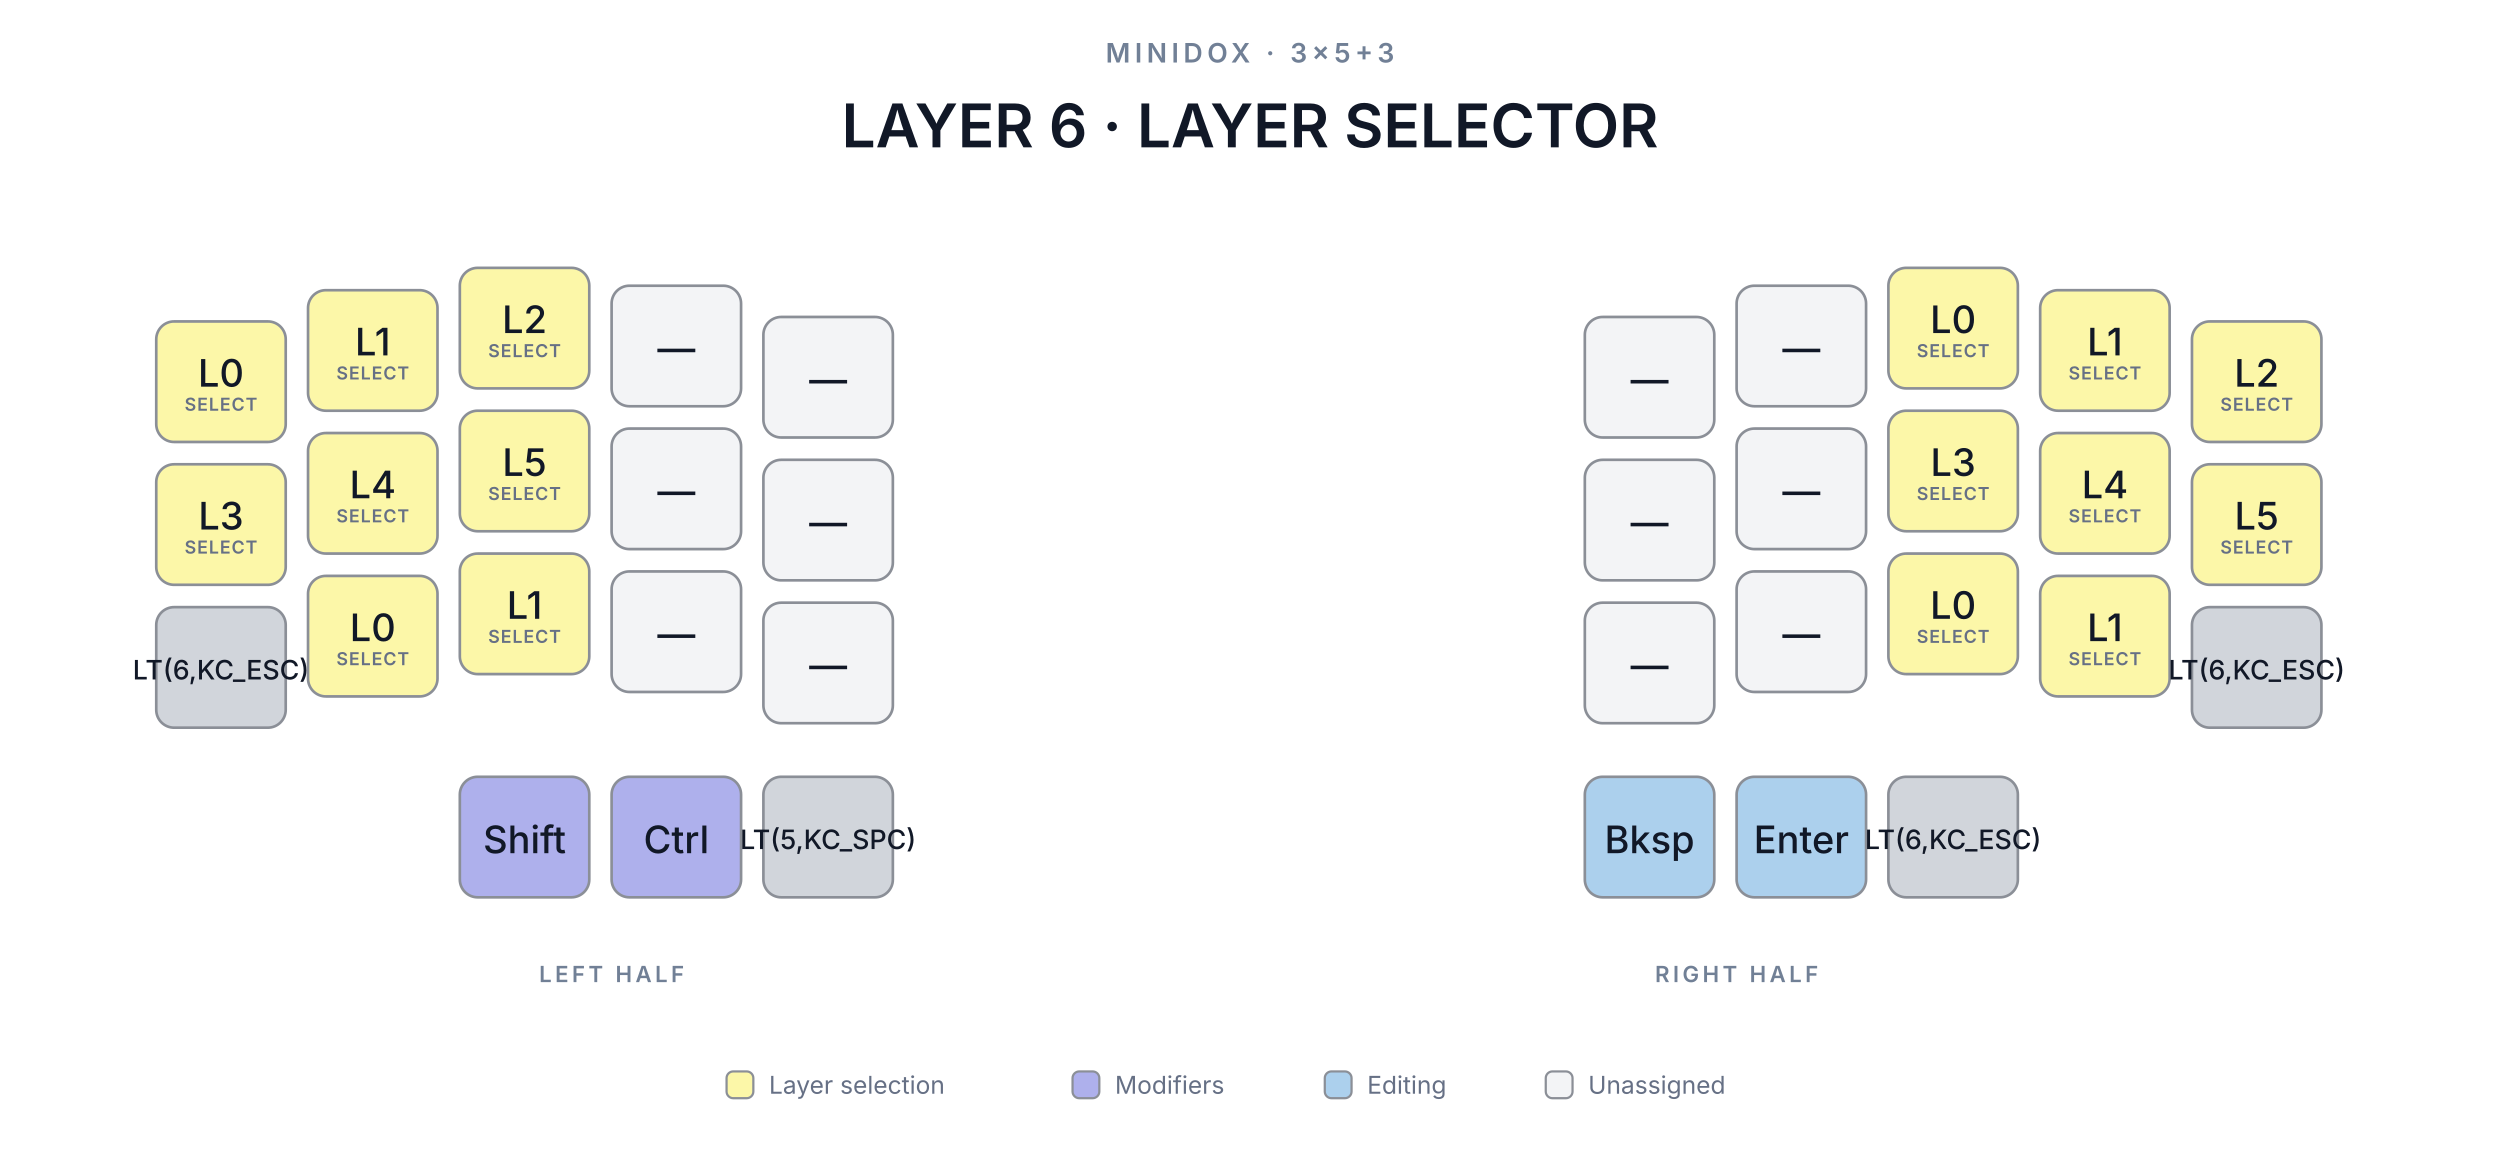
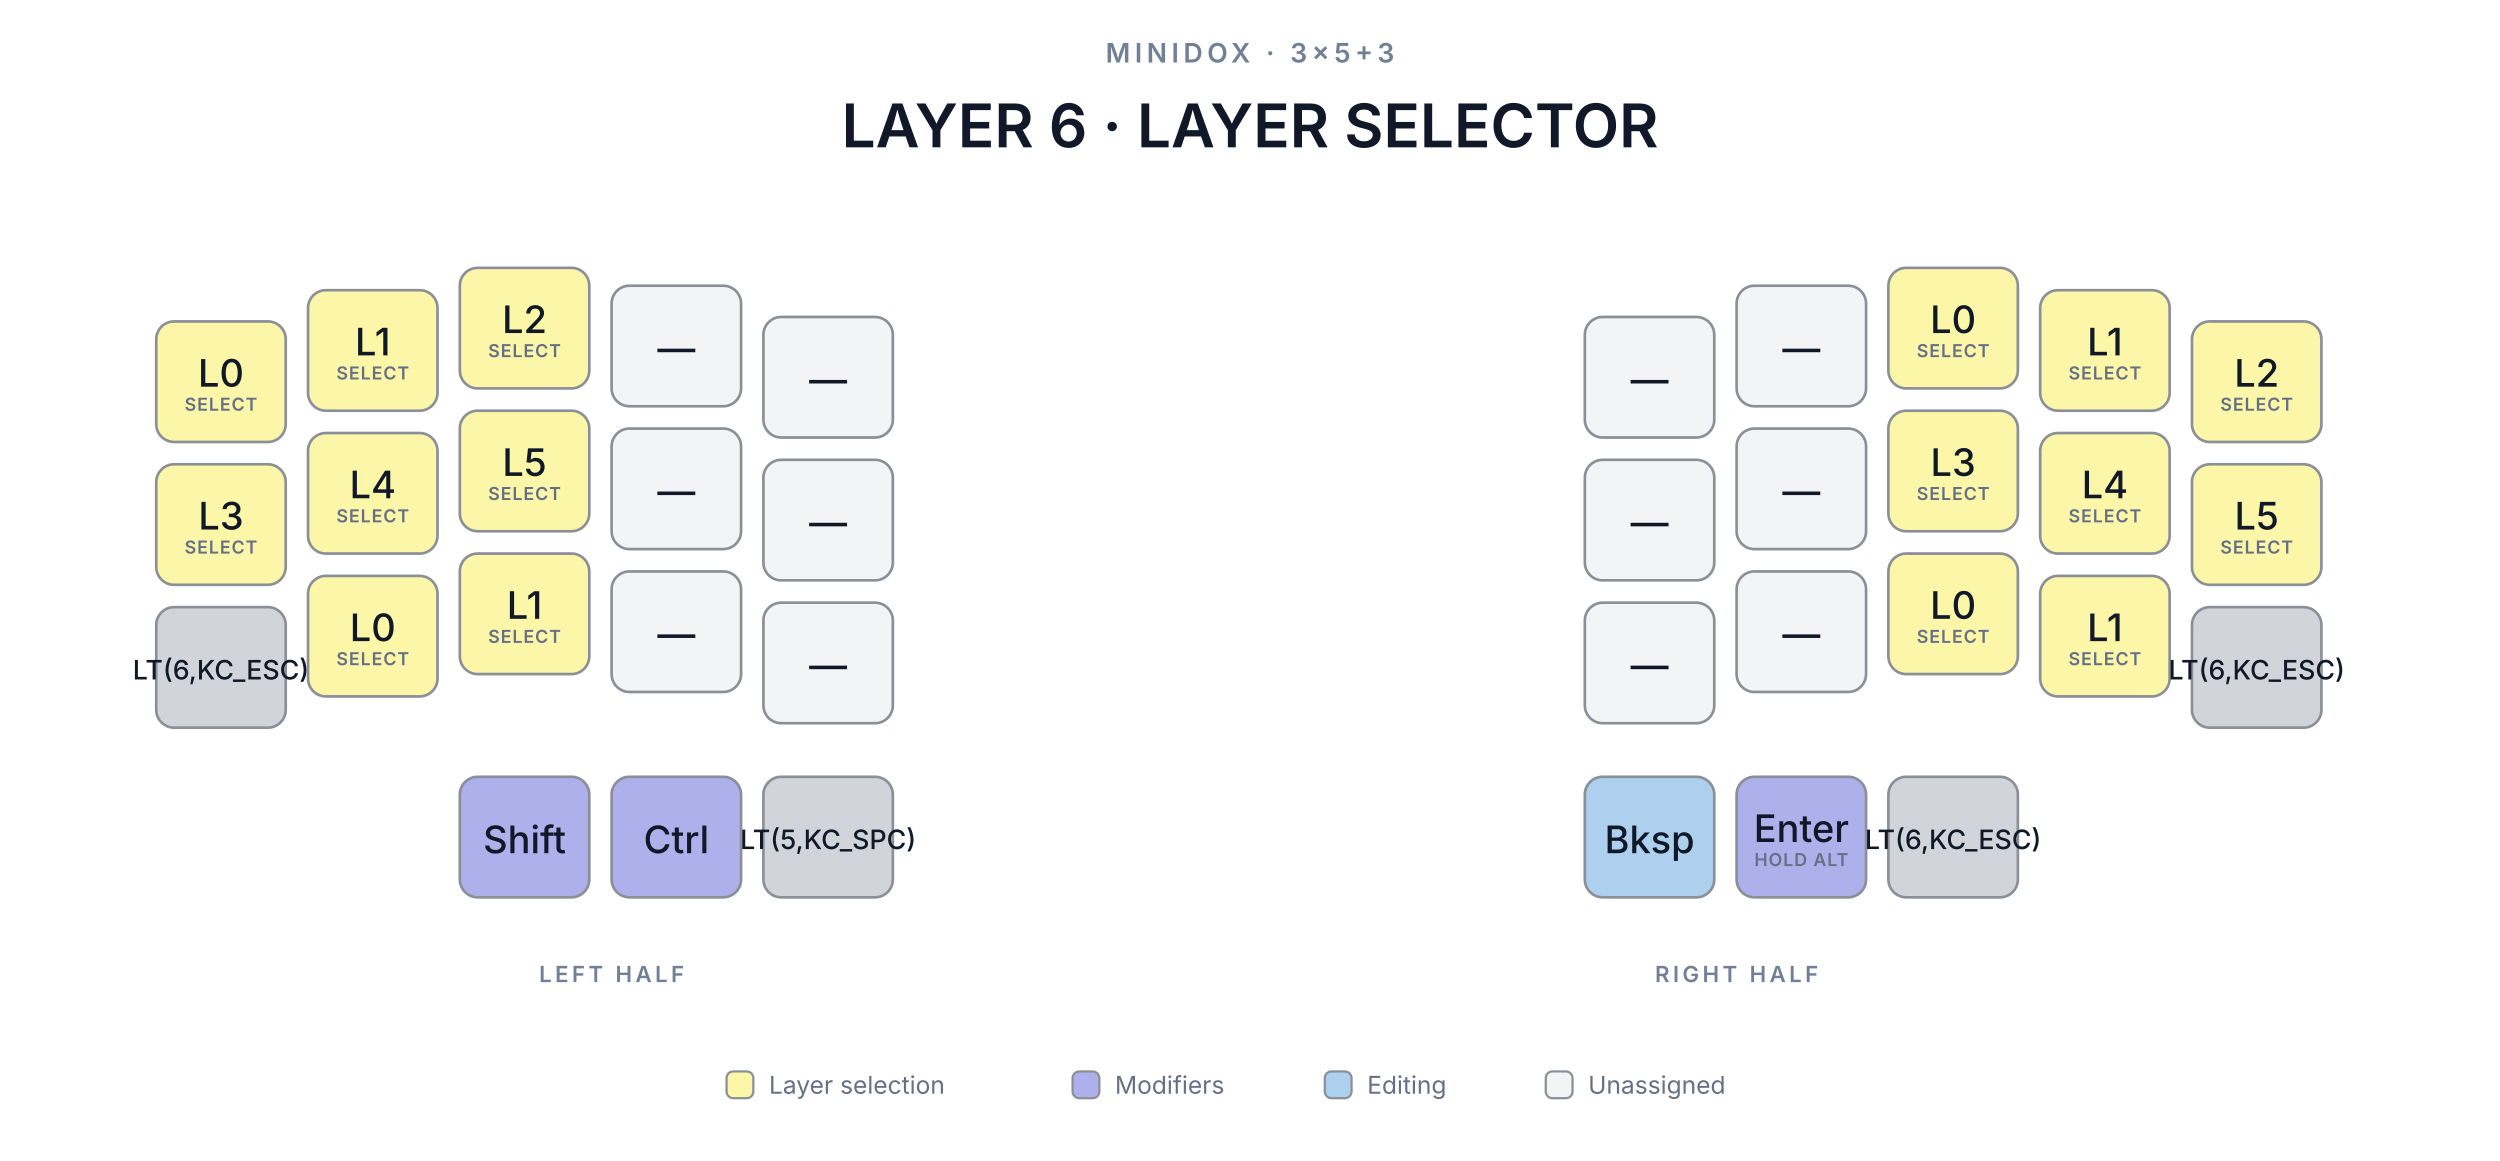
<svg xmlns="http://www.w3.org/2000/svg" viewBox="0 0 1120 520" role="img" aria-labelledby="layer-6-title layer-6-description">
  <style>
    text { font-family: Inter, ui-sans-serif, system-ui, -apple-system, BlinkMacSystemFont, "Segoe UI", sans-serif; fill: #111827; }
    .kicker { font-size: 12px; font-weight: 600; letter-spacing: 2px; text-anchor: middle; fill: #718096; }
    .title { font-size: 27px; font-weight: 600; text-anchor: middle; }
    .key-label { font-weight: 500; text-anchor: middle; dominant-baseline: middle; }
    .key-sub { font-size: 8px; font-weight: 600; letter-spacing: 0.4px; text-anchor: middle; fill: #667085; }
    .half-label { font-size: 10px; font-weight: 600; letter-spacing: 1.5px; text-anchor: middle; fill: #718096; }
    .legend-label { font-size: 11px; fill: #667085; }
  </style>
  <text x="560" y="28" class="kicker">MINIDOX · 3×5+3</text>
  <text x="560" y="66" class="title">LAYER 6 · LAYER SELECTOR</text>
  <rect x="70" y="144" width="58" height="54" rx="8" fill="#fcf7a8" stroke="#8b8f97" stroke-width="1.2" />
  <text x="99.0" y="167.0" class="key-label" font-size="17">L0</text>
  <text x="99.0" y="184.0" class="key-sub">SELECT</text>
  <rect x="710" y="142" width="58" height="54" rx="8" fill="#f3f4f6" stroke="#8b8f97" stroke-width="1.2" />
  <text x="739.0" y="170.0" class="key-label" font-size="17">—</text>
  <rect x="138" y="130" width="58" height="54" rx="8" fill="#fcf7a8" stroke="#8b8f97" stroke-width="1.2" />
  <text x="167.0" y="153.0" class="key-label" font-size="17">L1</text>
  <text x="167.0" y="170.0" class="key-sub">SELECT</text>
  <rect x="778" y="128" width="58" height="54" rx="8" fill="#f3f4f6" stroke="#8b8f97" stroke-width="1.2" />
  <text x="807.0" y="156.0" class="key-label" font-size="17">—</text>
  <rect x="206" y="120" width="58" height="54" rx="8" fill="#fcf7a8" stroke="#8b8f97" stroke-width="1.2" />
  <text x="235.0" y="143.0" class="key-label" font-size="17">L2</text>
  <text x="235.0" y="160.0" class="key-sub">SELECT</text>
  <rect x="846" y="120" width="58" height="54" rx="8" fill="#fcf7a8" stroke="#8b8f97" stroke-width="1.2" />
  <text x="875.0" y="143.0" class="key-label" font-size="17">L0</text>
  <text x="875.0" y="160.0" class="key-sub">SELECT</text>
  <rect x="274" y="128" width="58" height="54" rx="8" fill="#f3f4f6" stroke="#8b8f97" stroke-width="1.2" />
  <text x="303.0" y="156.0" class="key-label" font-size="17">—</text>
  <rect x="914" y="130" width="58" height="54" rx="8" fill="#fcf7a8" stroke="#8b8f97" stroke-width="1.2" />
  <text x="943.0" y="153.0" class="key-label" font-size="17">L1</text>
  <text x="943.0" y="170.0" class="key-sub">SELECT</text>
  <rect x="342" y="142" width="58" height="54" rx="8" fill="#f3f4f6" stroke="#8b8f97" stroke-width="1.2" />
  <text x="371.0" y="170.0" class="key-label" font-size="17">—</text>
  <rect x="982" y="144" width="58" height="54" rx="8" fill="#fcf7a8" stroke="#8b8f97" stroke-width="1.2" />
  <text x="1011.0" y="167.0" class="key-label" font-size="17">L2</text>
  <text x="1011.0" y="184.0" class="key-sub">SELECT</text>
  <rect x="70" y="208" width="58" height="54" rx="8" fill="#fcf7a8" stroke="#8b8f97" stroke-width="1.2" />
  <text x="99.0" y="231.0" class="key-label" font-size="17">L3</text>
  <text x="99.0" y="248.0" class="key-sub">SELECT</text>
  <rect x="710" y="206" width="58" height="54" rx="8" fill="#f3f4f6" stroke="#8b8f97" stroke-width="1.2" />
  <text x="739.0" y="234.0" class="key-label" font-size="17">—</text>
  <rect x="138" y="194" width="58" height="54" rx="8" fill="#fcf7a8" stroke="#8b8f97" stroke-width="1.2" />
  <text x="167.0" y="217.0" class="key-label" font-size="17">L4</text>
  <text x="167.0" y="234.0" class="key-sub">SELECT</text>
  <rect x="778" y="192" width="58" height="54" rx="8" fill="#f3f4f6" stroke="#8b8f97" stroke-width="1.2" />
  <text x="807.0" y="220.0" class="key-label" font-size="17">—</text>
  <rect x="206" y="184" width="58" height="54" rx="8" fill="#fcf7a8" stroke="#8b8f97" stroke-width="1.2" />
  <text x="235.0" y="207.0" class="key-label" font-size="17">L5</text>
  <text x="235.0" y="224.0" class="key-sub">SELECT</text>
  <rect x="846" y="184" width="58" height="54" rx="8" fill="#fcf7a8" stroke="#8b8f97" stroke-width="1.2" />
  <text x="875.0" y="207.0" class="key-label" font-size="17">L3</text>
  <text x="875.0" y="224.0" class="key-sub">SELECT</text>
  <rect x="274" y="192" width="58" height="54" rx="8" fill="#f3f4f6" stroke="#8b8f97" stroke-width="1.2" />
  <text x="303.0" y="220.0" class="key-label" font-size="17">—</text>
  <rect x="914" y="194" width="58" height="54" rx="8" fill="#fcf7a8" stroke="#8b8f97" stroke-width="1.2" />
  <text x="943.0" y="217.0" class="key-label" font-size="17">L4</text>
  <text x="943.0" y="234.0" class="key-sub">SELECT</text>
  <rect x="342" y="206" width="58" height="54" rx="8" fill="#f3f4f6" stroke="#8b8f97" stroke-width="1.2" />
  <text x="371.0" y="234.0" class="key-label" font-size="17">—</text>
  <rect x="982" y="208" width="58" height="54" rx="8" fill="#fcf7a8" stroke="#8b8f97" stroke-width="1.2" />
  <text x="1011.0" y="231.0" class="key-label" font-size="17">L5</text>
  <text x="1011.0" y="248.0" class="key-sub">SELECT</text>
  <rect x="70" y="272" width="58" height="54" rx="8" fill="#d1d5db" stroke="#8b8f97" stroke-width="1.2" />
  <text x="99.0" y="300.0" class="key-label" font-size="12">LT(6,KC_ESC)</text>
  <rect x="710" y="270" width="58" height="54" rx="8" fill="#f3f4f6" stroke="#8b8f97" stroke-width="1.2" />
  <text x="739.0" y="298.0" class="key-label" font-size="17">—</text>
  <rect x="138" y="258" width="58" height="54" rx="8" fill="#fcf7a8" stroke="#8b8f97" stroke-width="1.2" />
  <text x="167.0" y="281.0" class="key-label" font-size="17">L0</text>
  <text x="167.0" y="298.0" class="key-sub">SELECT</text>
  <rect x="778" y="256" width="58" height="54" rx="8" fill="#f3f4f6" stroke="#8b8f97" stroke-width="1.2" />
  <text x="807.0" y="284.0" class="key-label" font-size="17">—</text>
  <rect x="206" y="248" width="58" height="54" rx="8" fill="#fcf7a8" stroke="#8b8f97" stroke-width="1.2" />
  <text x="235.0" y="271.0" class="key-label" font-size="17">L1</text>
  <text x="235.0" y="288.0" class="key-sub">SELECT</text>
  <rect x="846" y="248" width="58" height="54" rx="8" fill="#fcf7a8" stroke="#8b8f97" stroke-width="1.2" />
  <text x="875.0" y="271.0" class="key-label" font-size="17">L0</text>
  <text x="875.0" y="288.0" class="key-sub">SELECT</text>
  <rect x="274" y="256" width="58" height="54" rx="8" fill="#f3f4f6" stroke="#8b8f97" stroke-width="1.2" />
  <text x="303.0" y="284.0" class="key-label" font-size="17">—</text>
  <rect x="914" y="258" width="58" height="54" rx="8" fill="#fcf7a8" stroke="#8b8f97" stroke-width="1.2" />
  <text x="943.0" y="281.0" class="key-label" font-size="17">L1</text>
  <text x="943.0" y="298.0" class="key-sub">SELECT</text>
  <rect x="342" y="270" width="58" height="54" rx="8" fill="#f3f4f6" stroke="#8b8f97" stroke-width="1.2" />
  <text x="371.0" y="298.0" class="key-label" font-size="17">—</text>
  <rect x="982" y="272" width="58" height="54" rx="8" fill="#d1d5db" stroke="#8b8f97" stroke-width="1.2" />
  <text x="1011.0" y="300.0" class="key-label" font-size="12">LT(6,KC_ESC)</text>
  <rect x="206" y="348" width="58" height="54" rx="8" fill="#aeb0ec" stroke="#8b8f97" stroke-width="1.2" />
  <text x="235.0" y="376.0" class="key-label" font-size="17">Shift</text>
  <rect x="274" y="348" width="58" height="54" rx="8" fill="#aeb0ec" stroke="#8b8f97" stroke-width="1.2" />
  <text x="303.0" y="376.0" class="key-label" font-size="17">Ctrl</text>
  <rect x="342" y="348" width="58" height="54" rx="8" fill="#d1d5db" stroke="#8b8f97" stroke-width="1.2" />
  <text x="371.0" y="376.0" class="key-label" font-size="12">LT(5,KC_SPC)</text>
  <rect x="710" y="348" width="58" height="54" rx="8" fill="#acd0ed" stroke="#8b8f97" stroke-width="1.2" />
  <text x="739.0" y="376.0" class="key-label" font-size="17">Bksp</text>
-   <rect x="778" y="348" width="58" height="54" rx="8" fill="#acd0ed" stroke="#8b8f97" stroke-width="1.2" />
-   <text x="807.0" y="376.0" class="key-label" font-size="17">Enter</text>
+   <rect x="778" y="348" width="58" height="54" rx="8" fill="#aeb0ec" stroke="#8b8f97" stroke-width="1.2" />
+   <text x="807.0" y="371.0" class="key-label" font-size="17">Enter</text>
+   <text x="807.0" y="388.0" class="key-sub">HOLD ALT</text>
  <rect x="846" y="348" width="58" height="54" rx="8" fill="#d1d5db" stroke="#8b8f97" stroke-width="1.2" />
  <text x="875.0" y="376.0" class="key-label" font-size="12">LT(6,KC_ESC)</text>
  <text x="274" y="440" class="half-label">LEFT HALF</text>
  <text x="778" y="440" class="half-label">RIGHT HALF</text>
  <rect x="325.5" y="480" width="12" height="12" rx="3" fill="#fcf7a8" stroke="#8b8f97" stroke-width="1" />
  <text x="344.5" y="490" class="legend-label">Layer selection</text>
  <rect x="480.5" y="480" width="12" height="12" rx="3" fill="#aeb0ec" stroke="#8b8f97" stroke-width="1" />
  <text x="499.5" y="490" class="legend-label">Modifiers</text>
  <rect x="593.5" y="480" width="12" height="12" rx="3" fill="#acd0ed" stroke="#8b8f97" stroke-width="1" />
  <text x="612.5" y="490" class="legend-label">Editing</text>
  <rect x="692.5" y="480" width="12" height="12" rx="3" fill="#f3f4f6" stroke="#8b8f97" stroke-width="1" />
  <text x="711.5" y="490" class="legend-label">Unassigned</text>
</svg>
